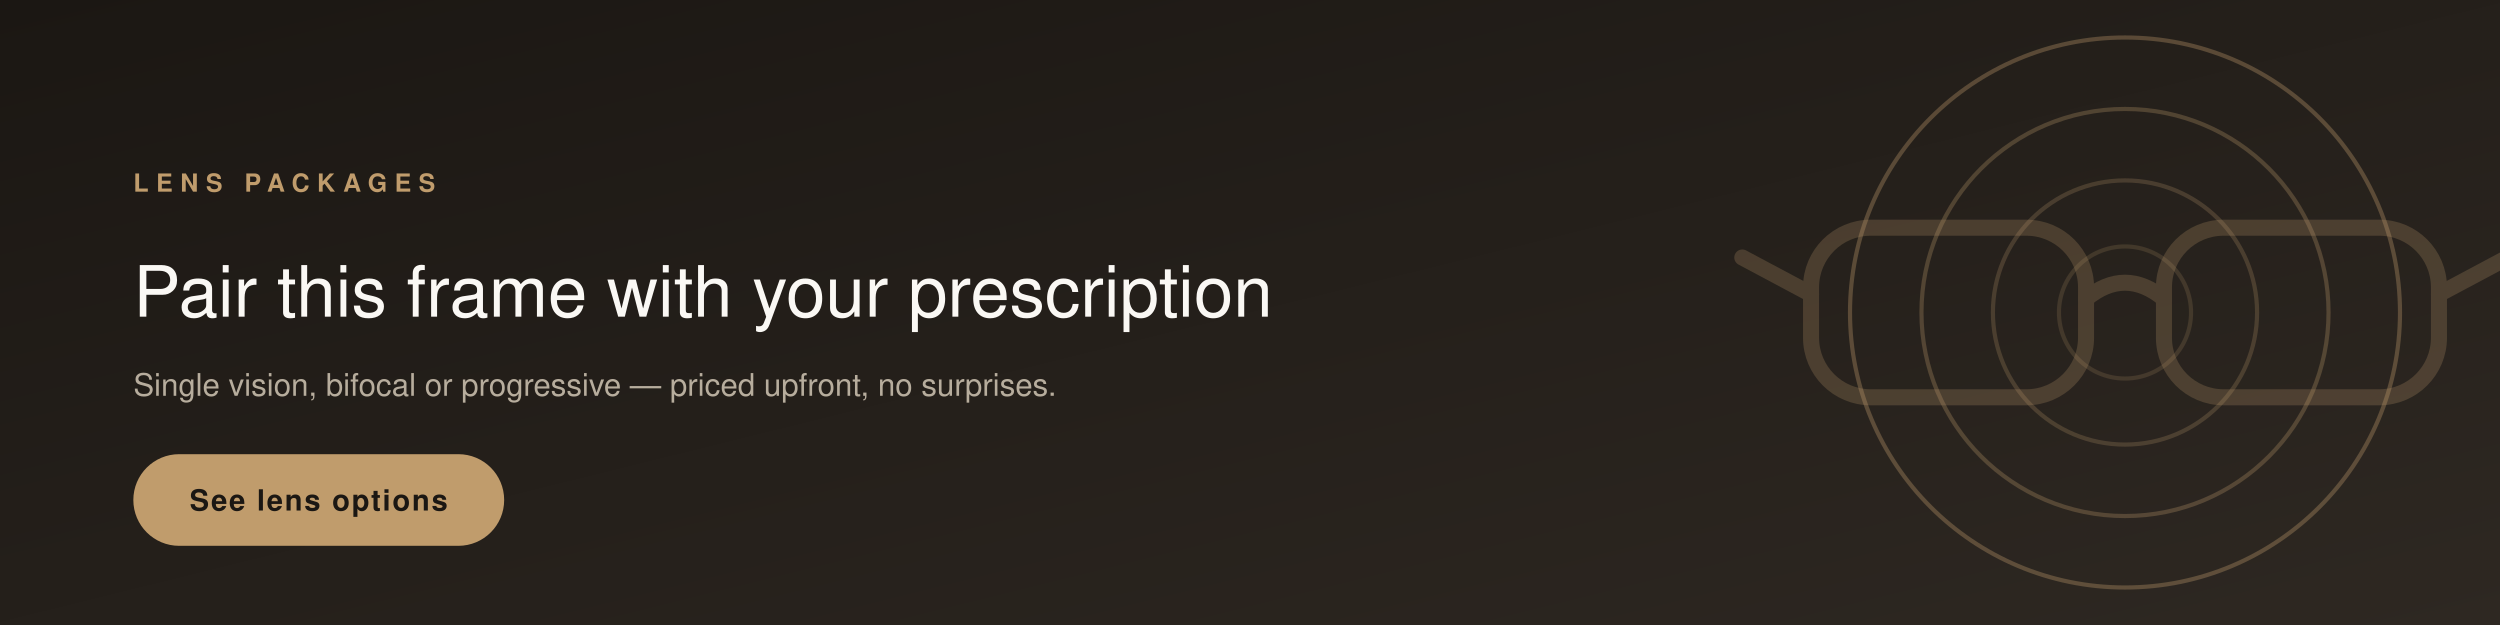
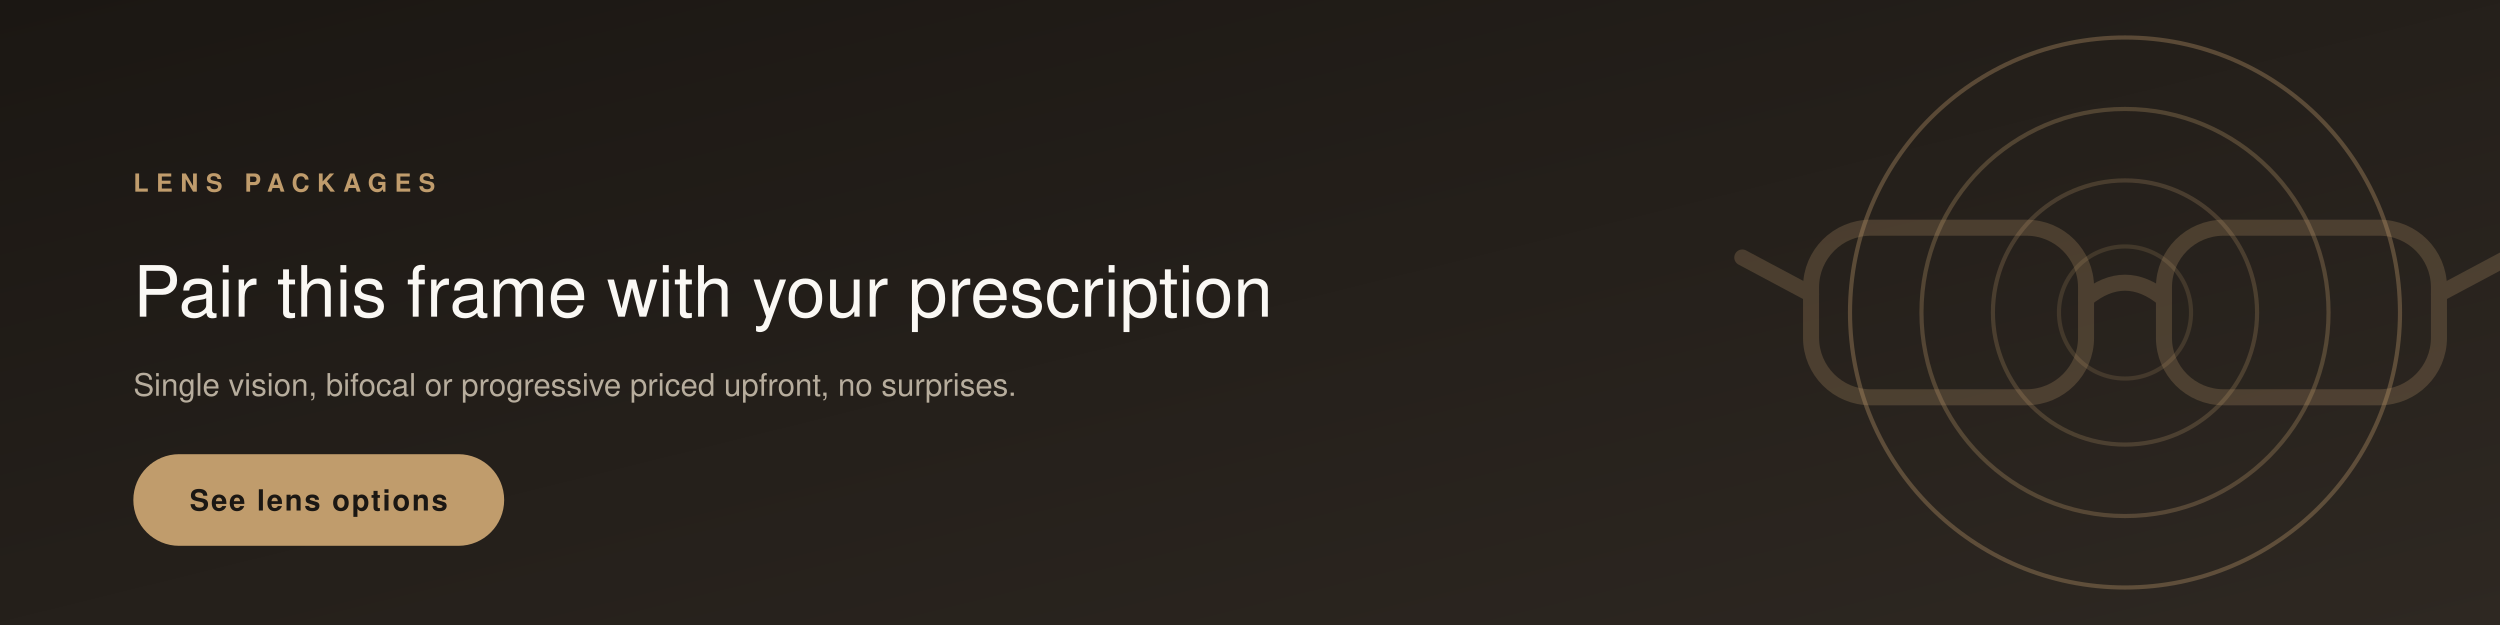
<svg xmlns="http://www.w3.org/2000/svg" viewBox="0 0 1200 300" width="1200" height="300" role="img">
  <defs>
    <linearGradient id="bg" x1="0" y1="0" x2="1" y2="1">
      <stop offset="0" stop-color="#1B1713" />
      <stop offset="1" stop-color="#2E2822" />
    </linearGradient>
  </defs>
  <rect width="1200" height="300" fill="url(#bg)" />
  <circle cx="1020" cy="150" r="132.0" fill="none" stroke="#C09C6C" stroke-width="2" opacity="0.340" />
  <circle cx="1020" cy="150" r="97.7" fill="none" stroke="#C09C6C" stroke-width="2" opacity="0.286" />
  <circle cx="1020" cy="150" r="63.4" fill="none" stroke="#C09C6C" stroke-width="2" opacity="0.231" />
  <circle cx="1020" cy="150" r="31.7" fill="none" stroke="#C09C6C" stroke-width="2" opacity="0.177" />
  <g fill="none" stroke="#C09C6C" stroke-width="7.7" opacity="0.24" stroke-linecap="round">
    <rect x="869.3" y="109.3" width="132.0" height="81.4" rx="28.6" />
    <rect x="1038.7" y="109.3" width="132.0" height="81.4" rx="28.6" />
    <path d="M1001.3 143.4 q 18.7 -15.4 37.4 0" />
    <path d="M869.3 141.2 l -33.0 -17.6" />
    <path d="M1170.7 141.2 l 33.0 -17.6" />
  </g>
  <text x="64" y="92" font-family="'Helvetica Neue',Helvetica,Arial,sans-serif" font-size="12" font-weight="700" fill="#C09C6C" text-anchor="start" letter-spacing="0.30em">LENS PACKAGES</text>
  <text x="64" y="152" font-family="'Helvetica Neue',Helvetica,Arial,sans-serif" font-size="34" font-weight="400" fill="#FAF8F4" text-anchor="start">Pair this frame with your prescription</text>
-   <text x="64" y="190" font-family="'Helvetica Neue',Helvetica,Arial,sans-serif" font-size="15" font-weight="400" fill="#B7AD9D" text-anchor="start">Single vision, bifocal or progressive — priced upfront, no surprises.</text>
+   <text x="64" y="190" font-family="'Helvetica Neue',Helvetica,Arial,sans-serif" font-size="15" font-weight="400" fill="#B7AD9D" text-anchor="start">Single vision, bifocal or progressive  priced upfront, no surprises.</text>
  <g>
    <rect x="64" y="218" width="178" height="44" rx="22.0" fill="#C09C6C" />
    <text x="152.96" y="245.04" font-family="'Helvetica Neue',Helvetica,Arial,sans-serif" font-size="14" font-weight="700" fill="#1B1713" text-anchor="middle" letter-spacing="0.06em">See lens options</text>
  </g>
</svg>
